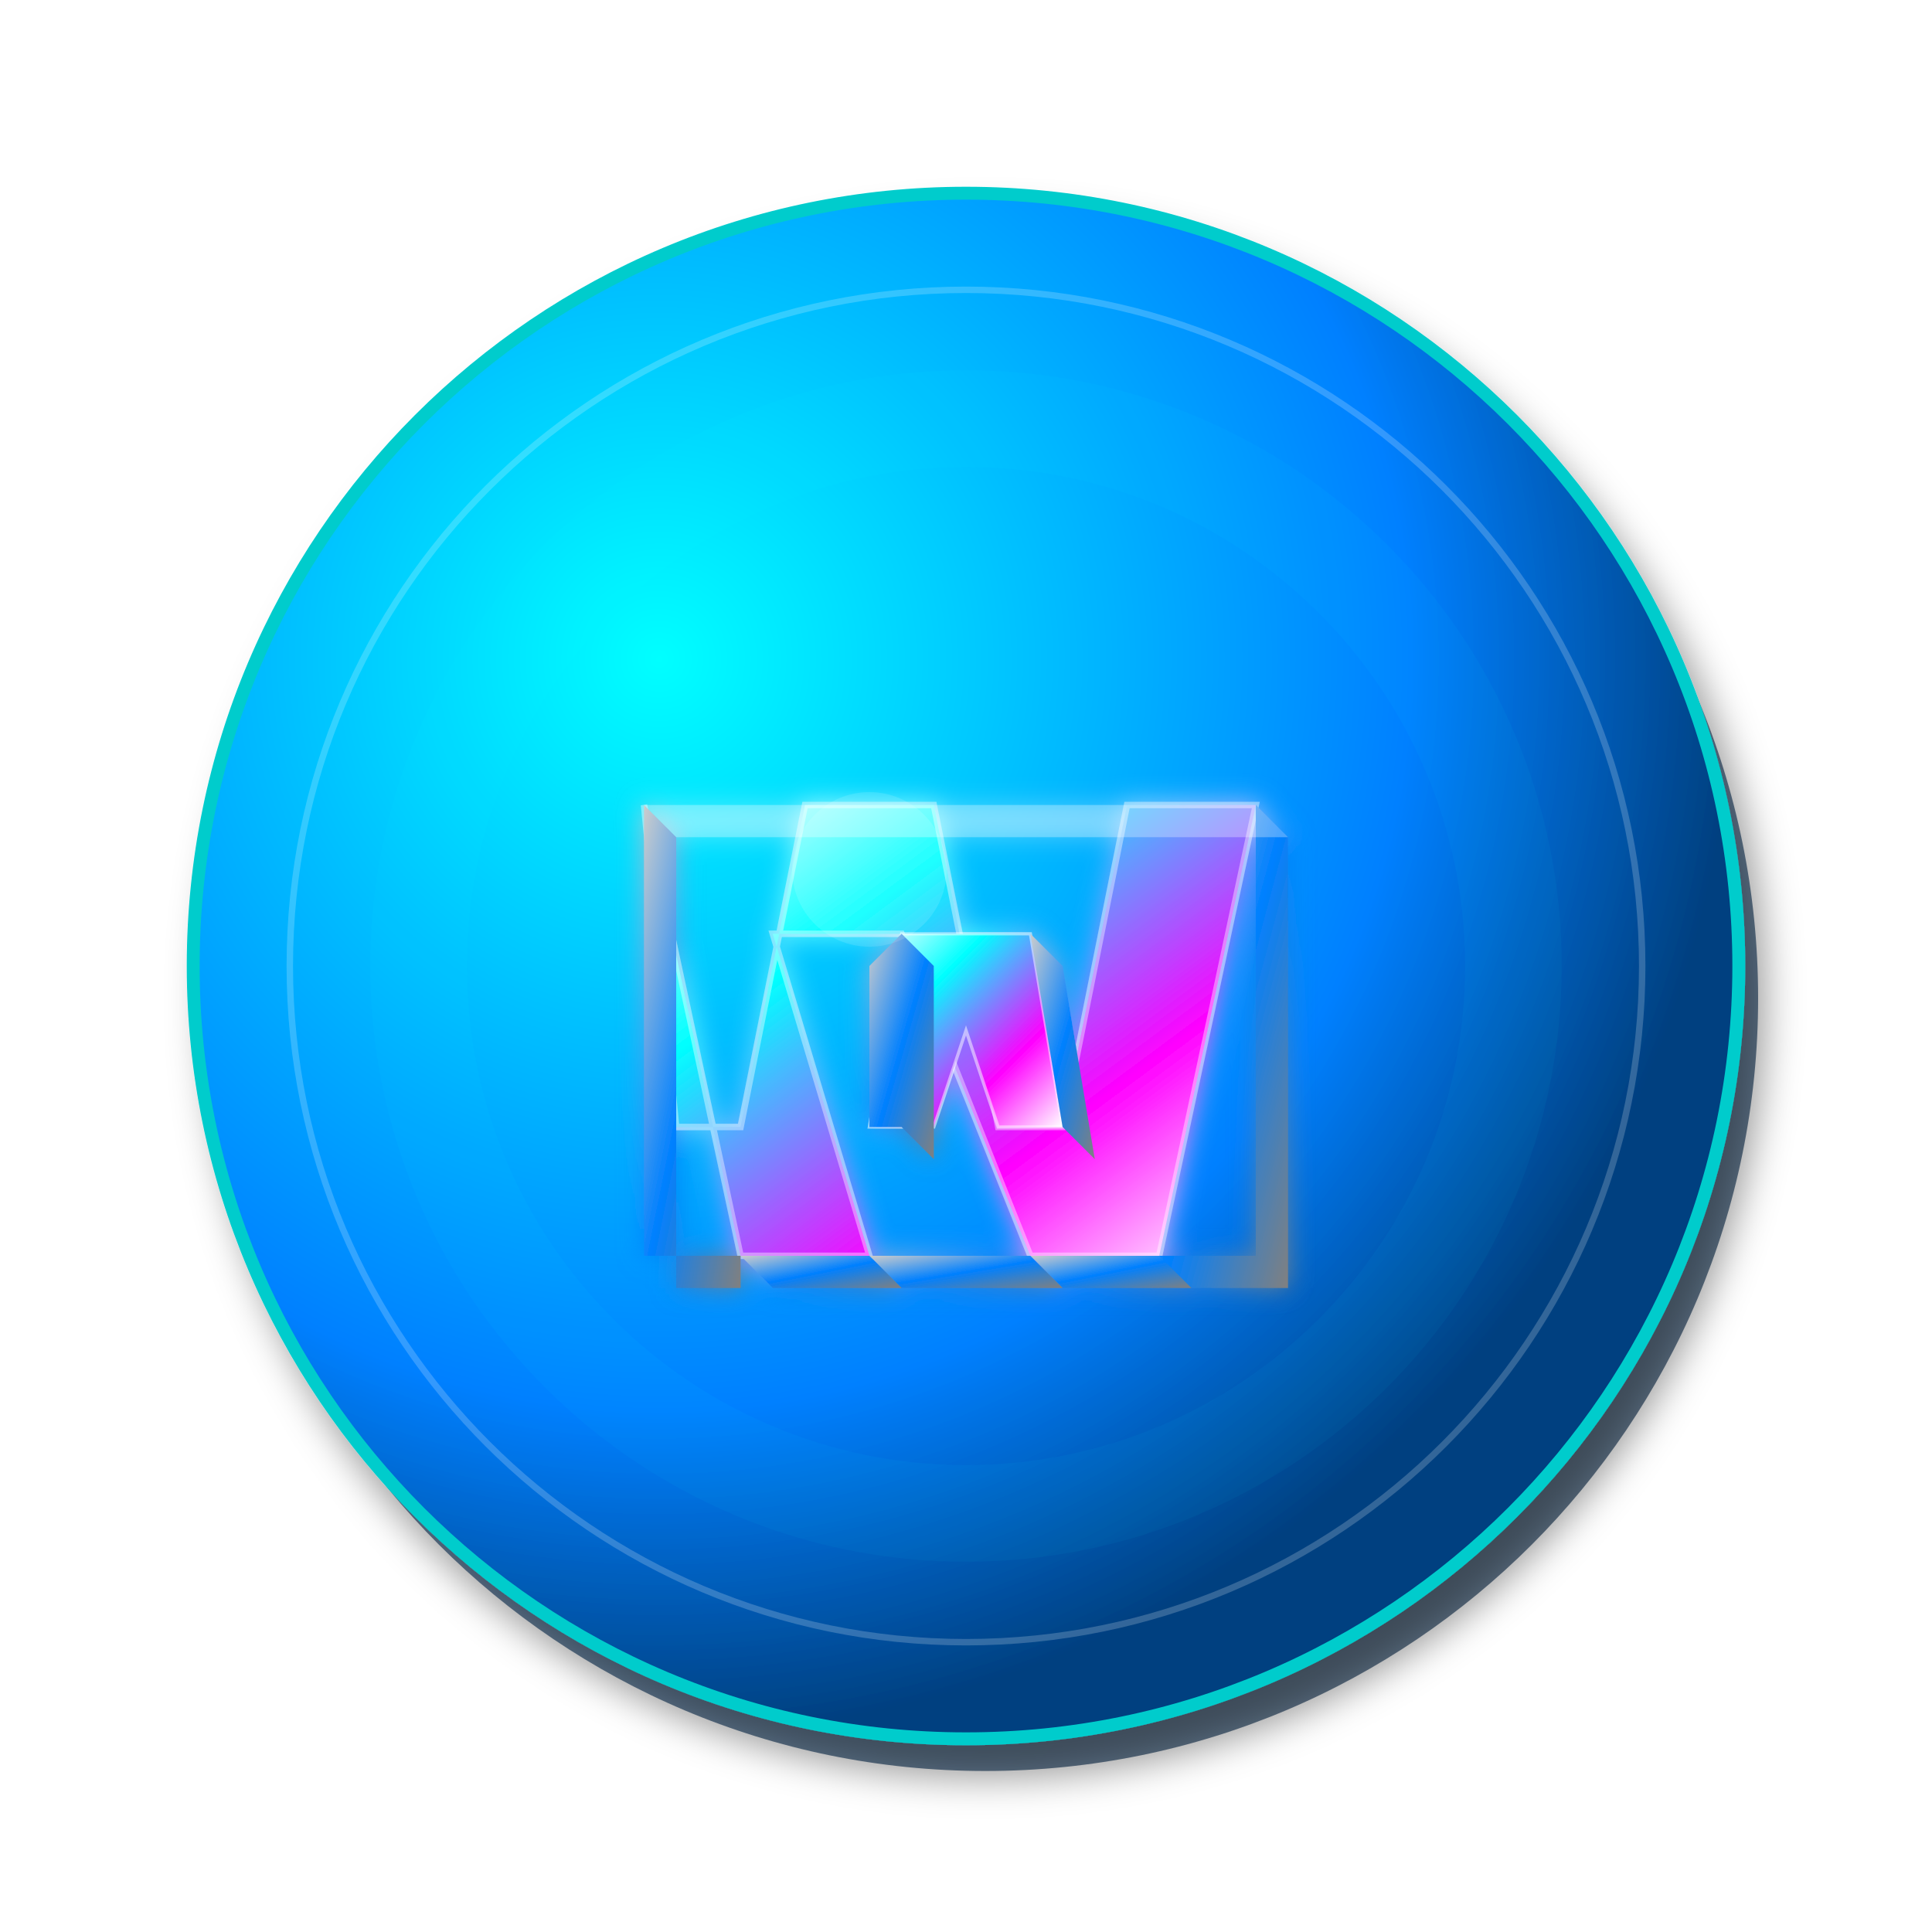
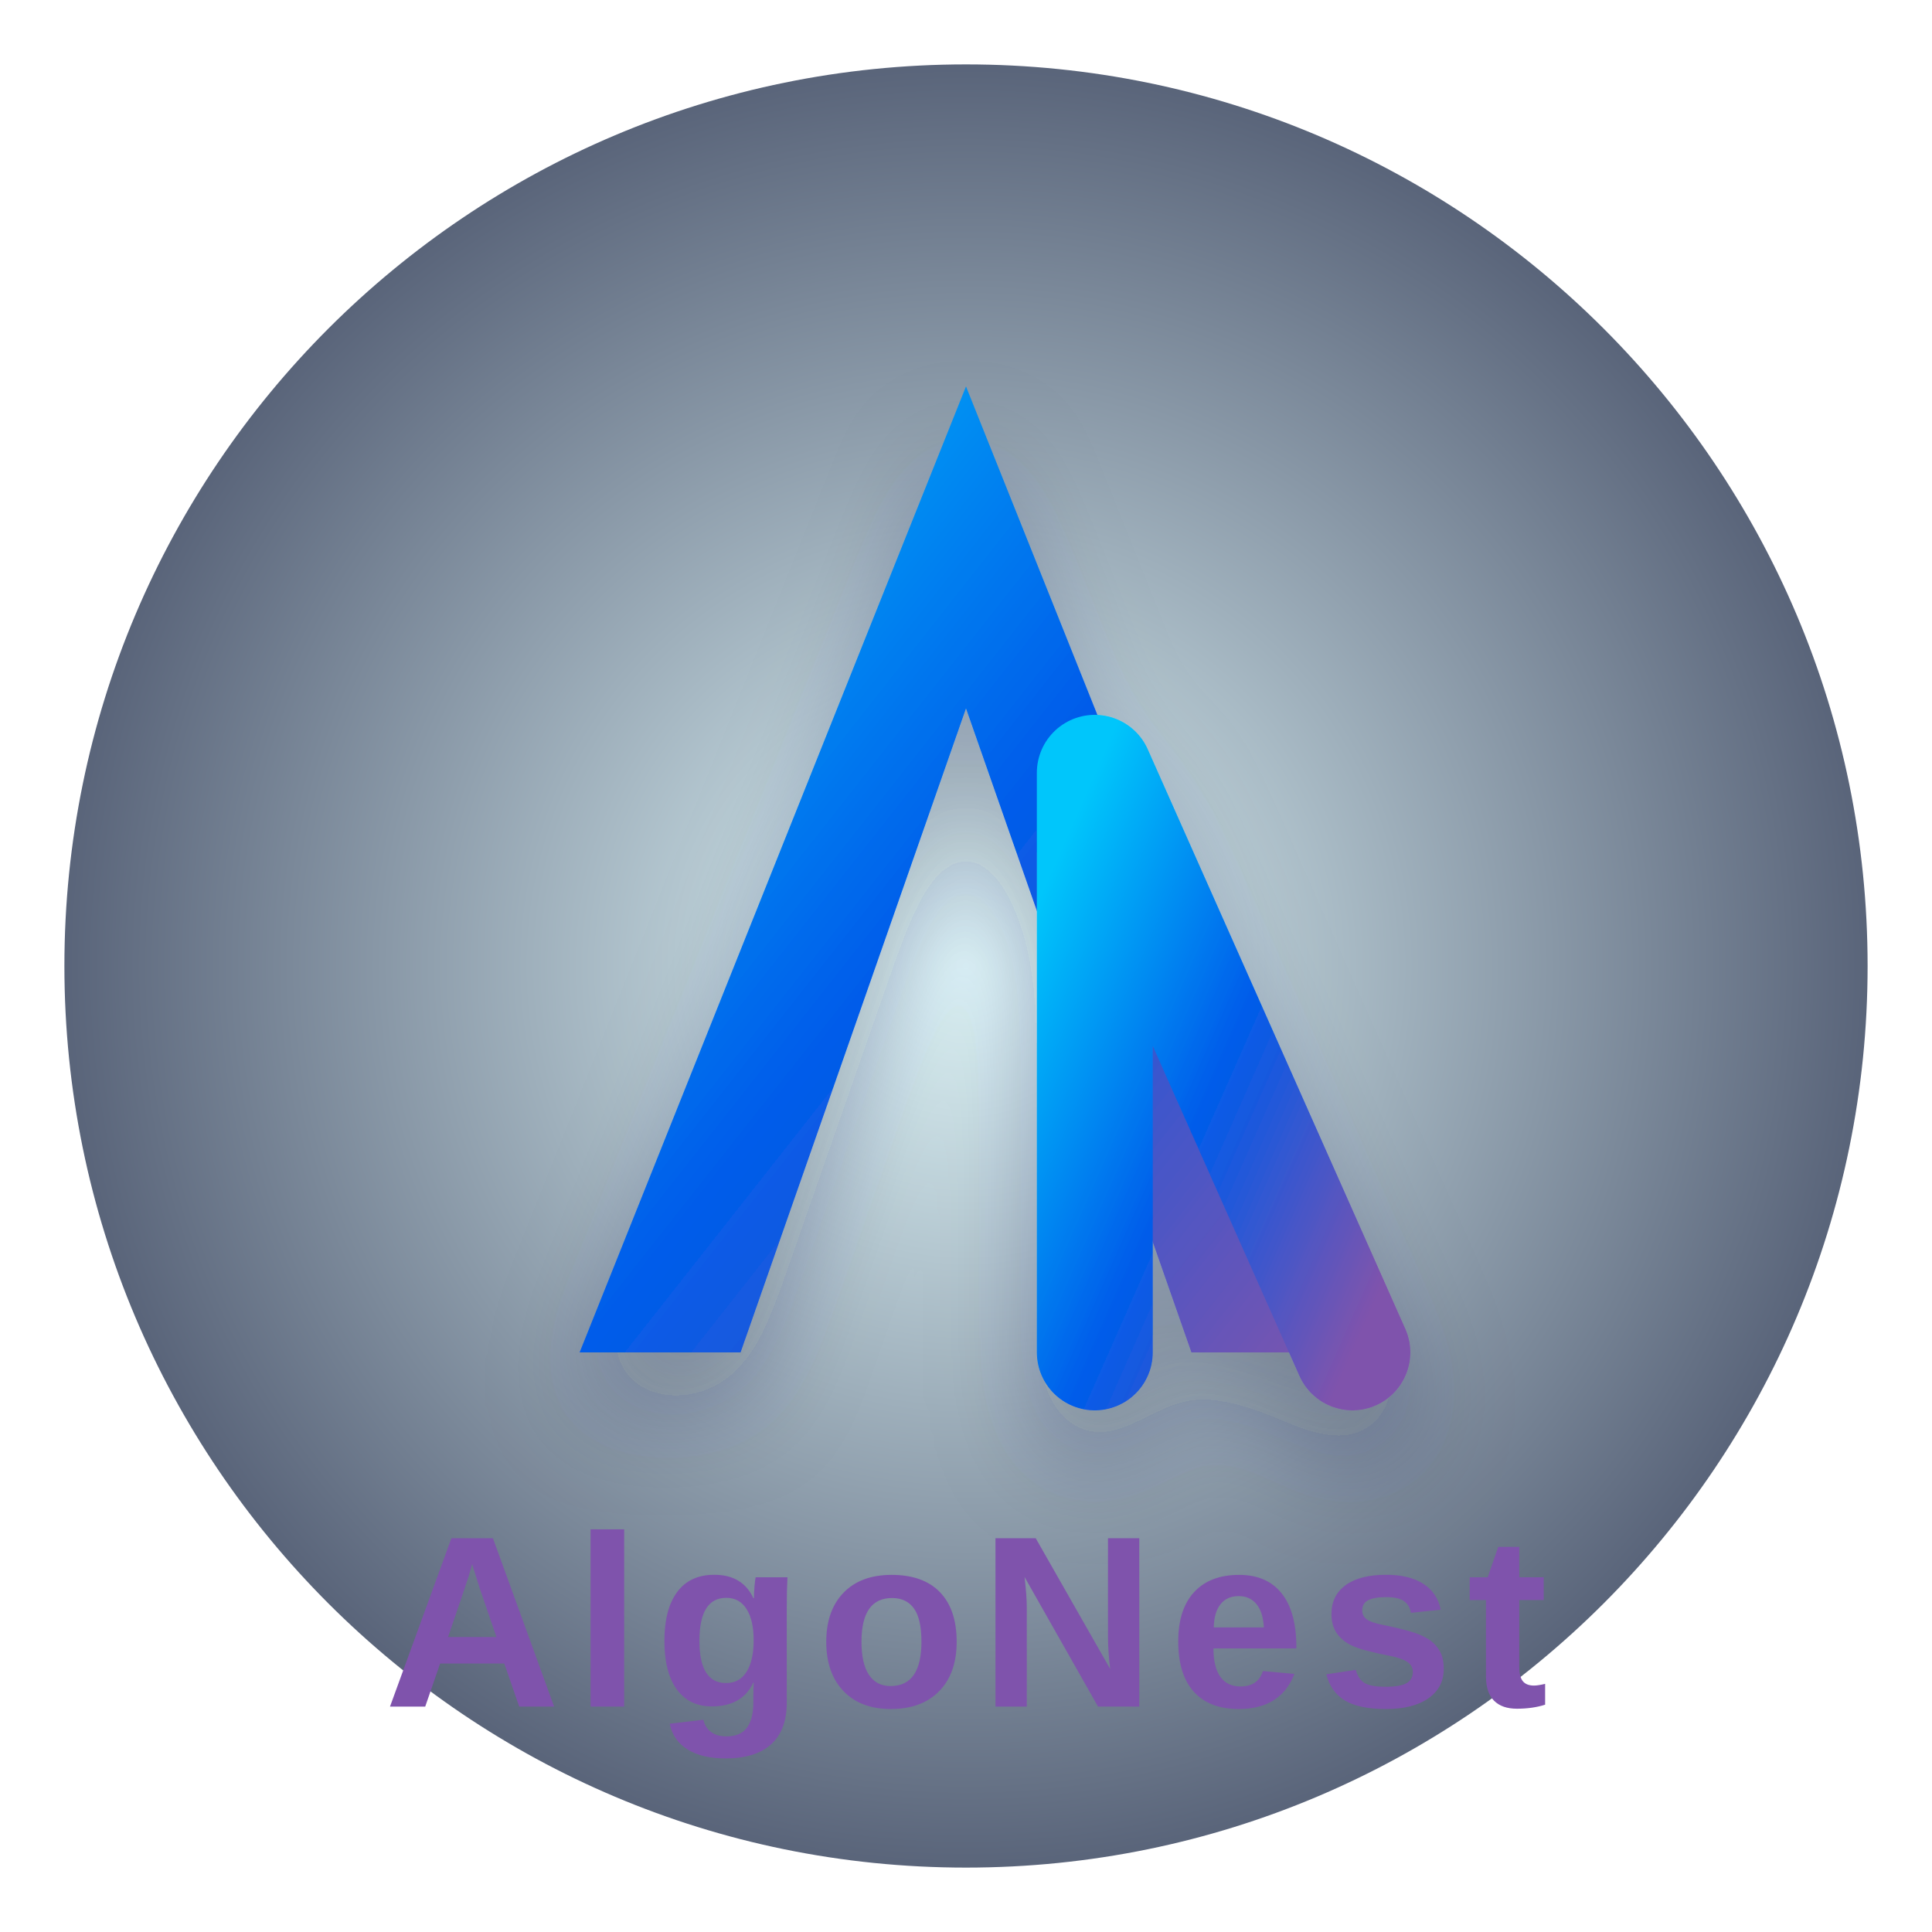
<svg xmlns="http://www.w3.org/2000/svg" width="300" height="300" viewBox="0 0 300 300">
  <defs>
-     <radialGradient id="circleTop" cx="30%" cy="30%" r="70%">
-       <stop offset="0%" style="stop-color:#00ffff" />
-       <stop offset="70%" style="stop-color:#0080ff" />
-       <stop offset="100%" style="stop-color:#004080" />
-     </radialGradient>
-     <linearGradient id="circleSide" x1="0%" y1="0%" x2="100%" y2="100%">
-       <stop offset="0%" style="stop-color:#004080" />
-       <stop offset="100%" style="stop-color:#002040" />
+     <linearGradient id="algonest-gradient" x1="0%" y1="0%" x2="100%" y2="100%">
+       <stop offset="0%" stop-color="#00c6fb" />
+       <stop offset="50%" stop-color="#005bea" />
+       <stop offset="100%" stop-color="#7f53ac" />
    </linearGradient>
-     <linearGradient id="vmMixed1" x1="0%" y1="0%" x2="100%" y2="100%">
-       <stop offset="0%" style="stop-color:#ffffff" />
-       <stop offset="30%" style="stop-color:#00ffff" />
-       <stop offset="70%" style="stop-color:#ff00ff" />
-       <stop offset="100%" style="stop-color:#ffffff" />
-     </linearGradient>
-     <linearGradient id="vmMixed2" x1="0%" y1="0%" x2="100%" y2="100%">
-       <stop offset="0%" style="stop-color:#cccccc" />
-       <stop offset="50%" style="stop-color:#0080ff" />
-       <stop offset="100%" style="stop-color:#808080" />
-     </linearGradient>
-     <radialGradient id="bg" cx="50%" cy="50%" r="70%">
-       <stop offset="0%" style="stop-color:#1a1a2e" />
-       <stop offset="100%" style="stop-color:#0a0a0a" />
+     <radialGradient id="algonest-bg" cx="50%" cy="50%" r="70%">
+       <stop offset="0%" stop-color="#e0f7fa" />
+       <stop offset="100%" stop-color="#232946" />
    </radialGradient>
    <filter id="shadow" x="-50%" y="-50%" width="200%" height="200%">
-       <feDropShadow dx="3" dy="5" stdDeviation="3" flood-color="#000000" flood-opacity="0.4" />
-     </filter>
-     <filter id="glow" x="-50%" y="-50%" width="200%" height="200%">
-       <feGaussianBlur stdDeviation="2" result="coloredBlur" />
-       <feMerge>
-         <feMergeNode in="coloredBlur" />
-         <feMergeNode in="SourceGraphic" />
-       </feMerge>
+       <feDropShadow dx="0" dy="8" stdDeviation="8" flood-color="#232946" flood-opacity="0.25" />
    </filter>
  </defs>
-   <g transform="translate(150, 150)">
-     <circle cx="3" cy="5" r="120" fill="url(#circleSide)" opacity="0.6" />
-     <circle cx="0" cy="0" r="120" fill="url(#circleTop)" stroke="#00cccc" stroke-width="2" filter="url(#shadow)" />
-     <circle cx="0" cy="0" r="105" fill="none" stroke="rgba(255,255,255,0.2)" stroke-width="1" />
-     <g transform="translate(0, 5)" filter="url(#glow)">
-       <polygon points="-50,-30 -35,40 -15,40 -30,-10 -10,-10 10,40 30,40 45,-30 25,-30 15,20 5,20 -5,-30 -25,-30 -35,20 -45,20" fill="url(#vmMixed1)" stroke="rgba(255,255,255,0.4)" stroke-width="1" />
-       <polygon points="45,-30 50,-25 50,45 30,45 30,40 45,40" fill="url(#vmMixed2)" />
-       <polygon points="10,40 15,45 35,45 30,40" fill="url(#vmMixed2)" />
-       <polygon points="-15,40 -10,45 15,45 10,40" fill="url(#vmMixed2)" />
-       <polygon points="-35,40 -30,45 -10,45 -15,40" fill="url(#vmMixed2)" />
-       <polygon points="-50,-30 -45,-25 -45,45 -35,45 -35,40 -50,40" fill="url(#vmMixed2)" />
-       <polygon points="-50,-30 -45,-25 50,-25 45,-30" fill="rgba(255,255,255,0.3)" />
-       <polygon points="-10,-10 10,-10 15,20 5,20 0,5 -5,20 -15,20" fill="url(#vmMixed1)" stroke="rgba(255,255,255,0.5)" stroke-width="0.5" />
-       <polygon points="10,-10 15,-5 20,25 15,20" fill="url(#vmMixed2)" />
-       <polygon points="-10,-10 -5,-5 -5,25 -10,20 -15,20 -15,-5" fill="url(#vmMixed2)" />
-     </g>
-     <circle cx="0" cy="0" r="85" fill="none" stroke="rgba(0,255,255,0.1)" stroke-width="15" opacity="0.4" />
-     <circle cx="-15" cy="-15" r="12" fill="rgba(255,255,255,0.15)" opacity="0.8" />
+   <circle cx="150" cy="150" r="140" fill="url(#algonest-bg)" />
+   <g filter="url(#shadow)">
+     <polygon points="90,210 150,60 210,210 185,210 150,110 115,210" fill="url(#algonest-gradient)" />
+     <polyline points="170,210 170,120 210,210" fill="none" stroke="url(#algonest-gradient)" stroke-width="18" stroke-linecap="round" stroke-linejoin="round" />
  </g>
+   <text x="150" y="265" text-anchor="middle" font-size="38" font-family="Poppins, Arial, sans-serif" fill="#7f53ac" font-weight="bold" letter-spacing="2">AlgoNest</text>
</svg>
